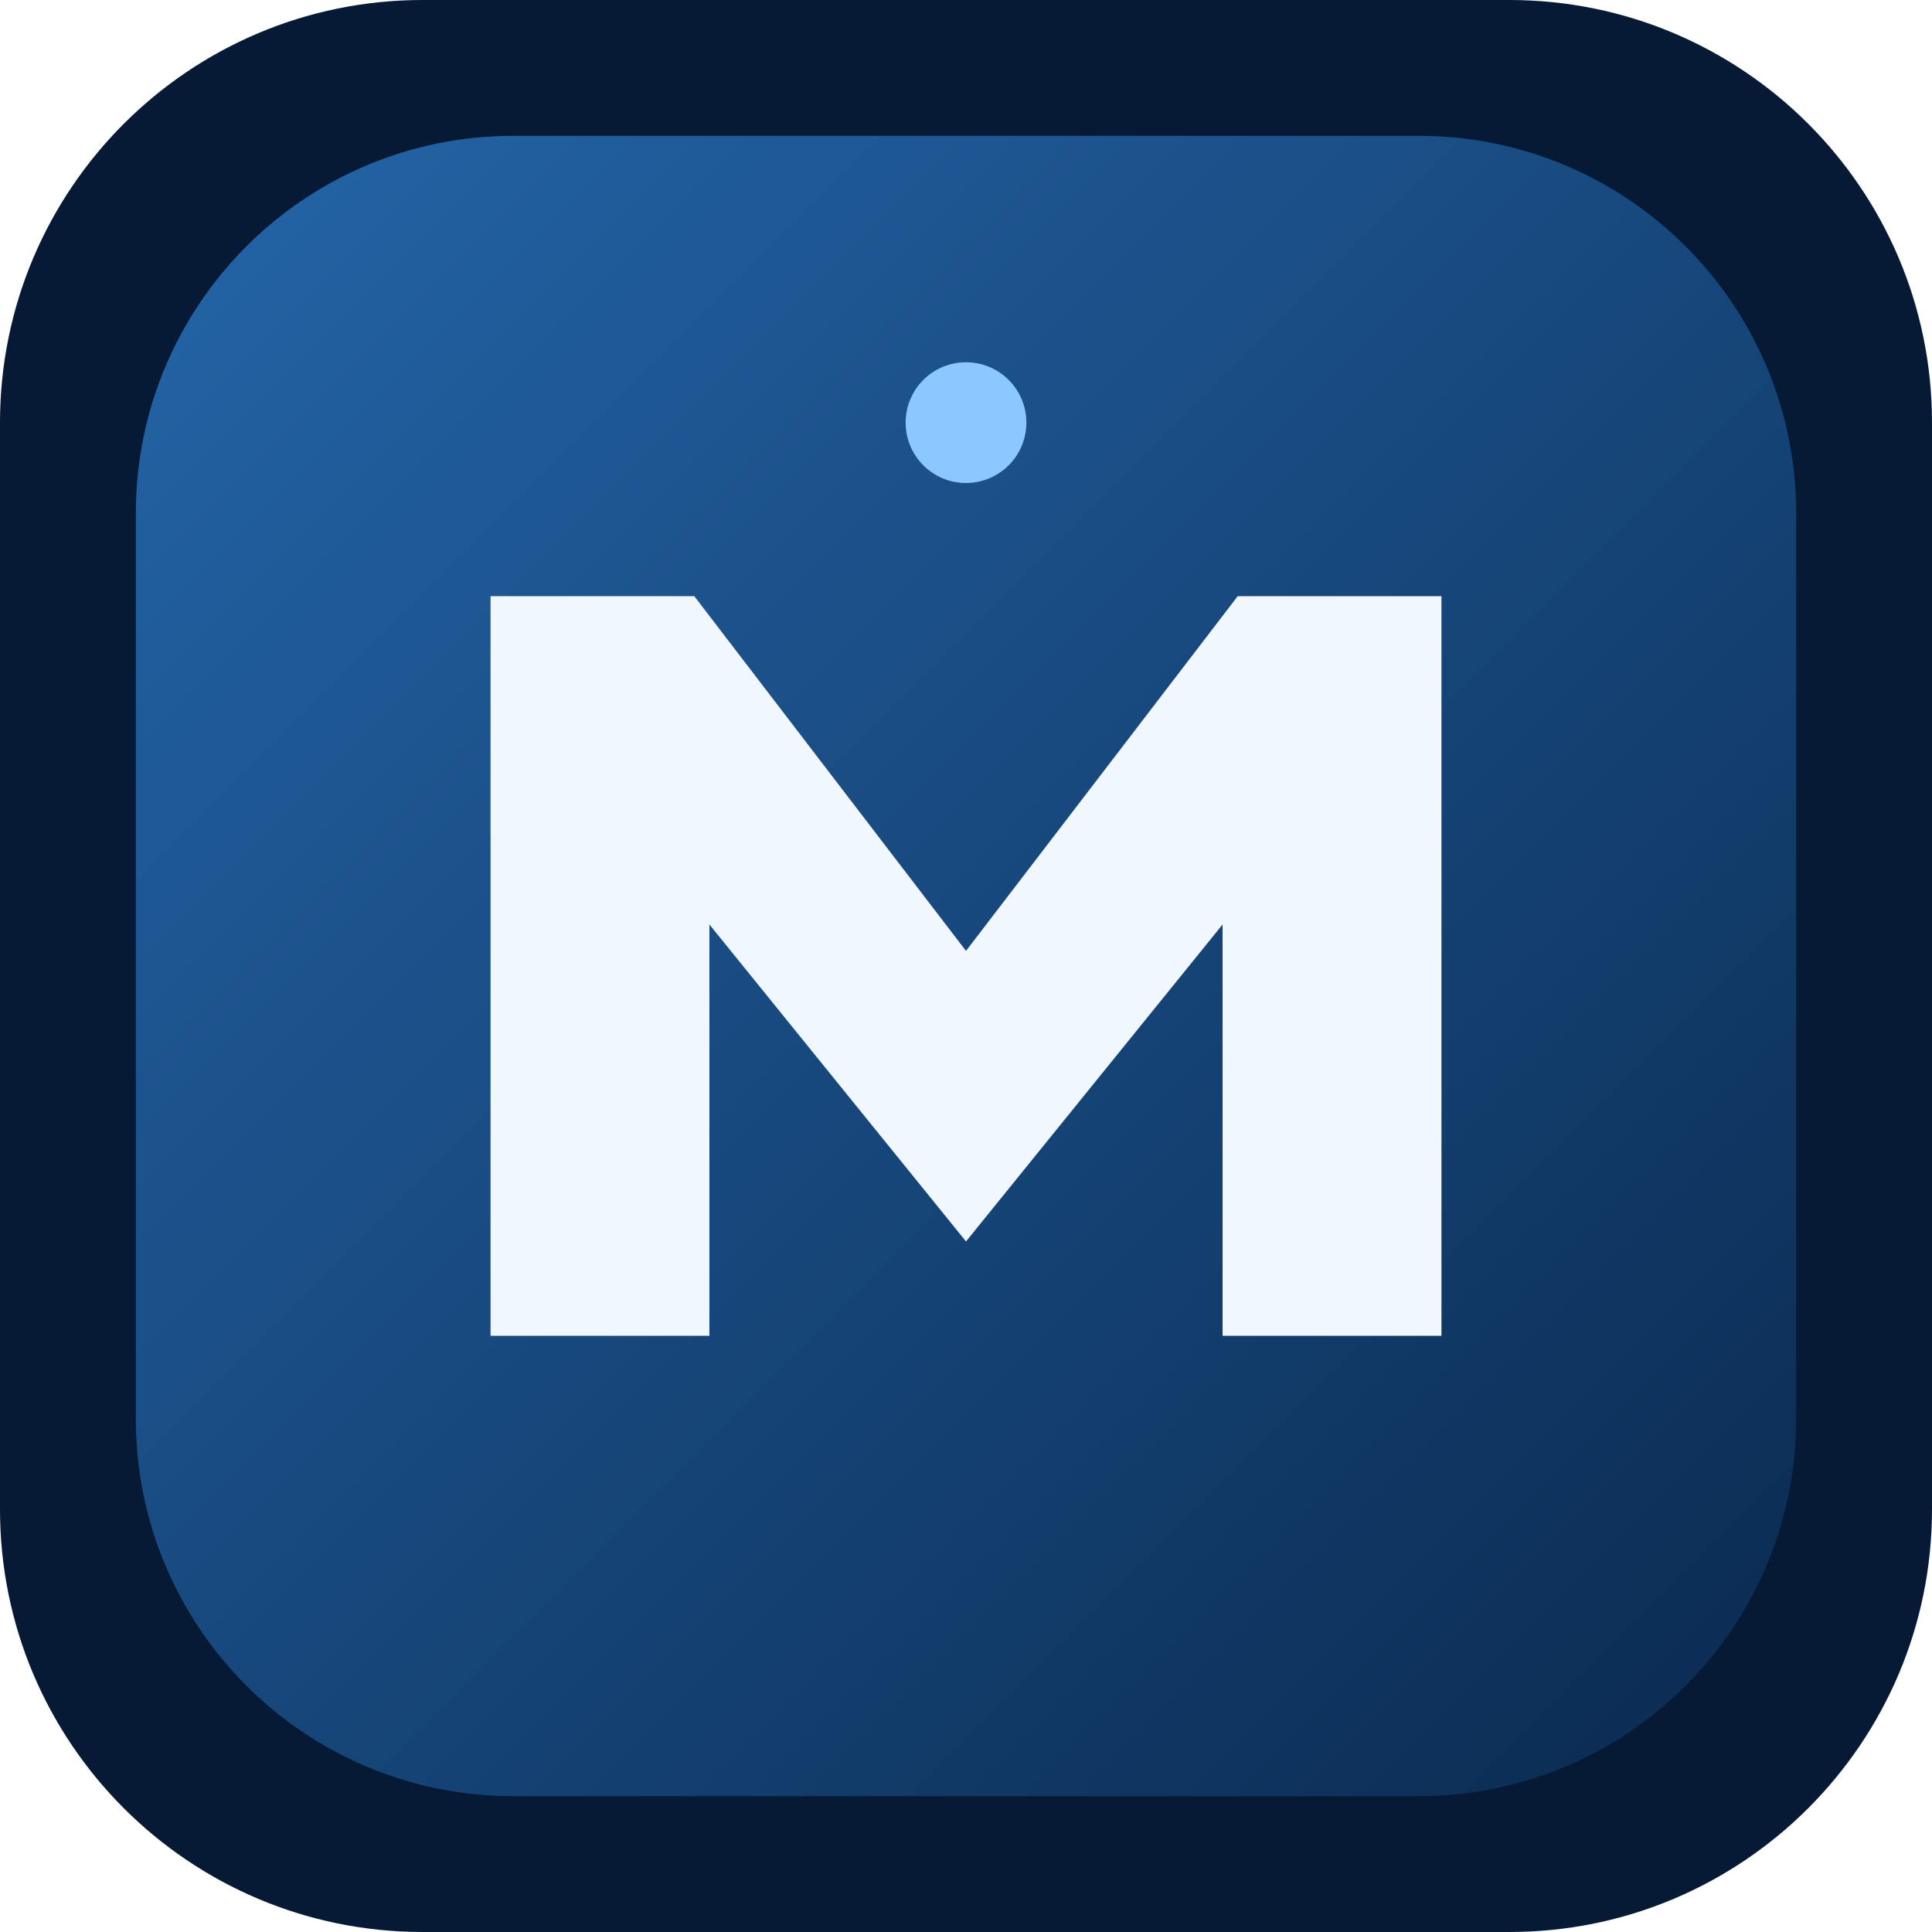
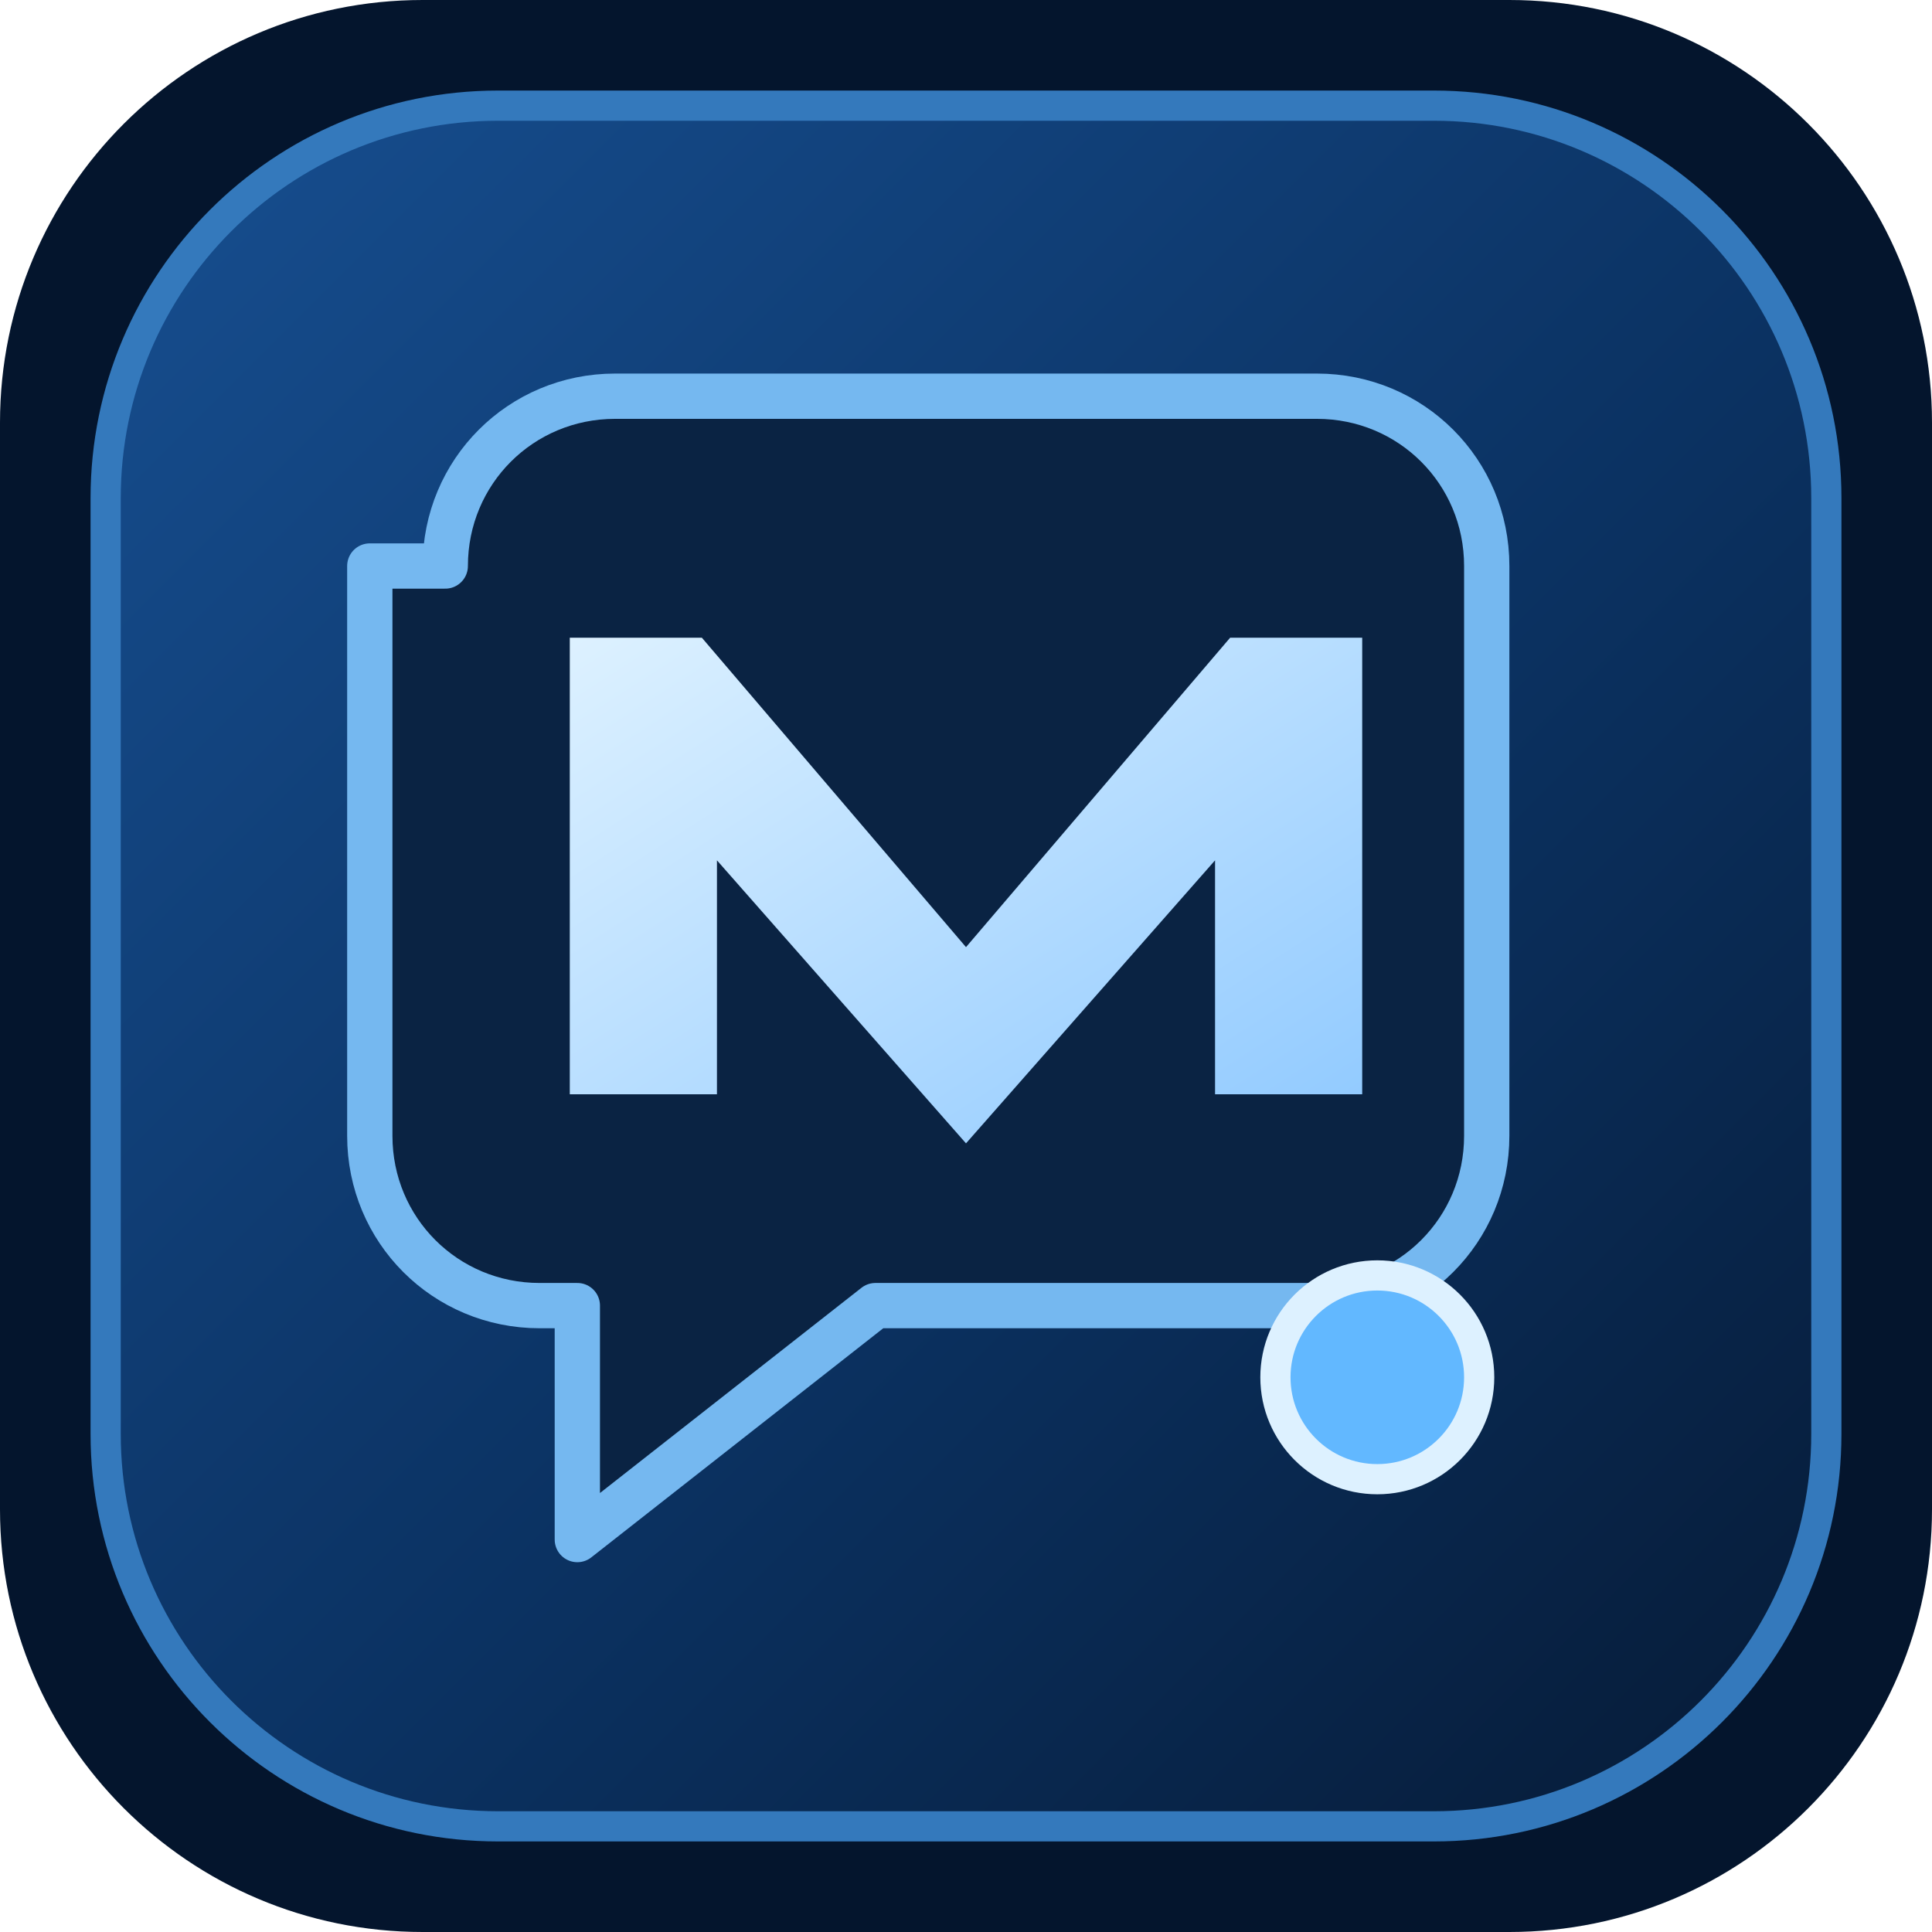
<svg xmlns="http://www.w3.org/2000/svg" viewBox="0 0 512 512">
  <defs>
-     <linearGradient id="g" x1="0" y1="0" x2="1" y2="1">
-       <stop stop-color="#2465A8" />
-       <stop offset="1" stop-color="#0A2A50" />
+     <linearGradient id="bg" x1="0" y1="0" x2="1" y2="1">
+       <stop stop-color="#174F91" />
+       <stop offset=".55" stop-color="#0B3262" />
+       <stop offset="1" stop-color="#061A35" />
+     </linearGradient>
+     <linearGradient id="shine" x1="0" y1="0" x2="1" y2="1">
+       <stop stop-color="#DDF1FF" />
+       <stop offset="1" stop-color="#8FC9FF" />
    </linearGradient>
  </defs>
-   <rect width="512" height="512" rx="112" fill="#061A35" />
-   <rect x="36" y="36" width="440" height="440" rx="100" fill="url(#g)" />
-   <path d="M130 354V158h54l72 94 72-94h54v196h-58V245l-68 84-68-84v109z" fill="#F1F7FF" />
-   <circle cx="256" cy="112" r="16" fill="#8CC8FF" />
+   <rect width="512" height="512" rx="112" fill="#04152D" />
+   <rect x="28" y="28" width="456" height="456" rx="104" fill="url(#bg)" stroke="#3479BC" stroke-width="8" />
+   <path d="M118 150c0-25 20-45 45-45h186c25 0 45 20 45 45v151c0 25-20 45-45 45H232l-79 62v-62h-10c-25 0-45-20-45-45V150z" fill="#0A2343" stroke="#75B8F0" stroke-width="12" stroke-linejoin="round" />
+   <path d="M151 290V169h35l70 82 70-82h35v121h-39v-62l-66 75-66-75v62z" fill="url(#shine)" />
+   <circle cx="365" cy="365" r="27" fill="#62B8FF" stroke="#DDF1FF" stroke-width="8" />
</svg>
